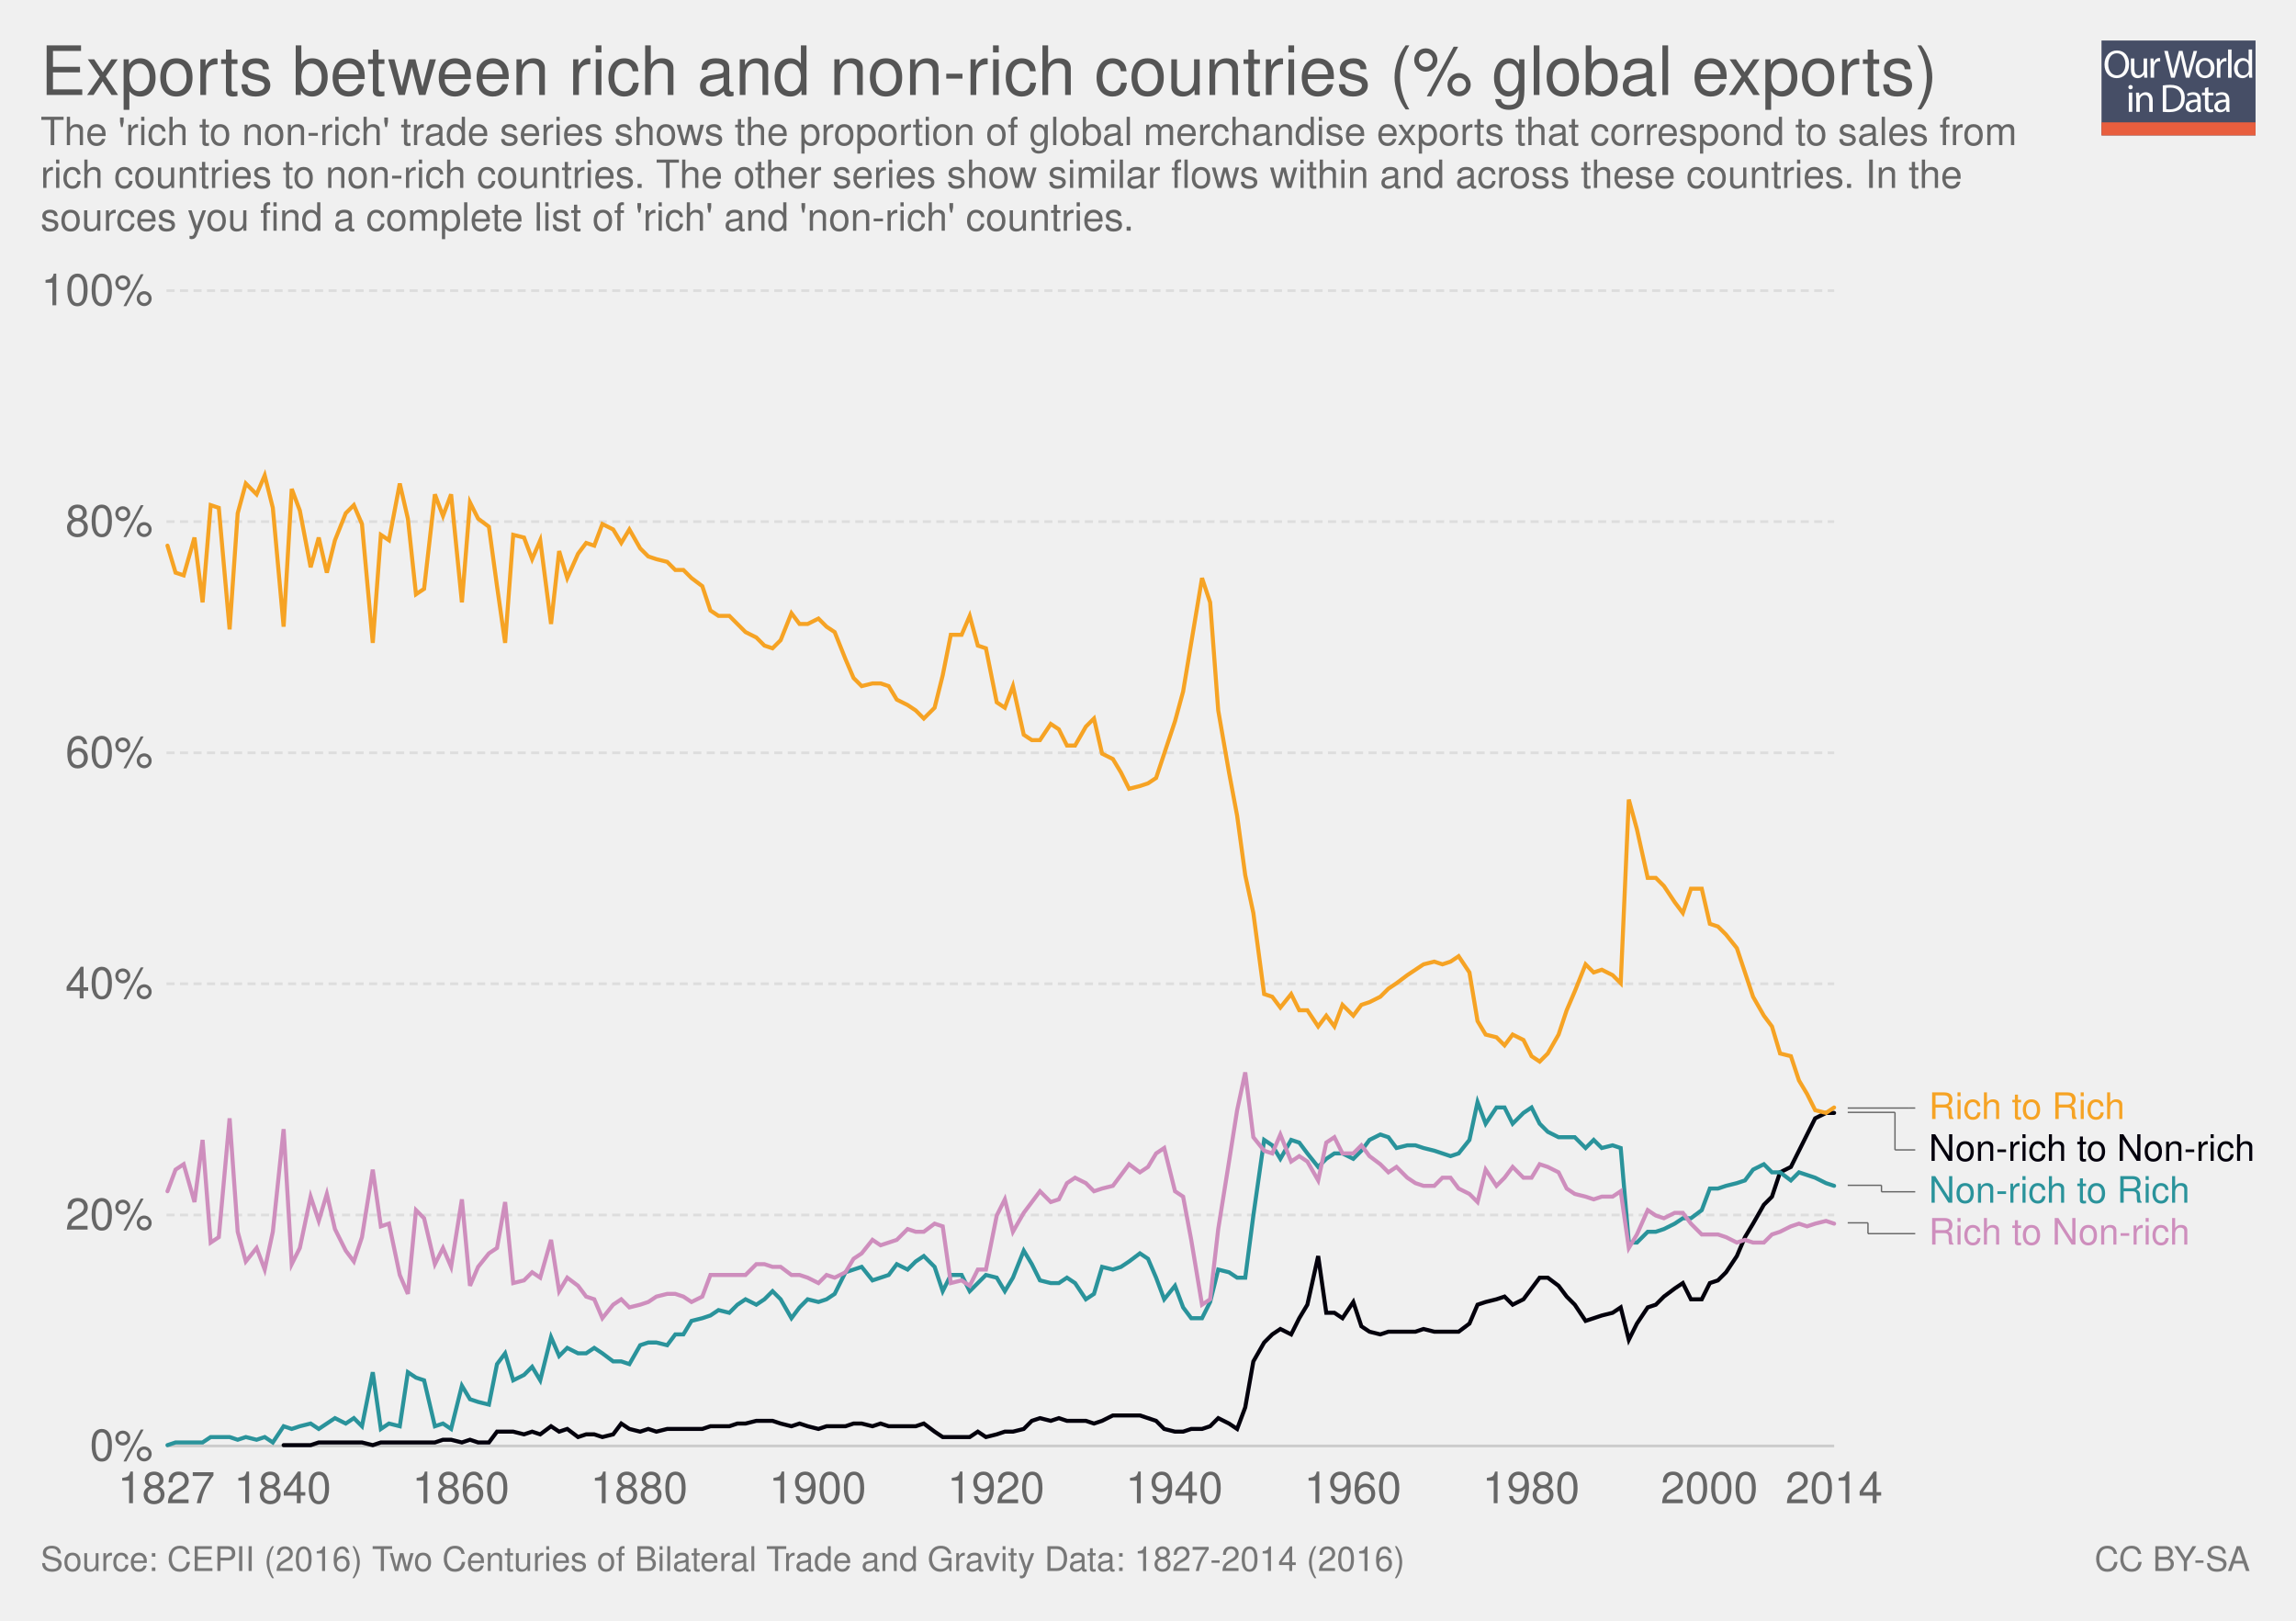
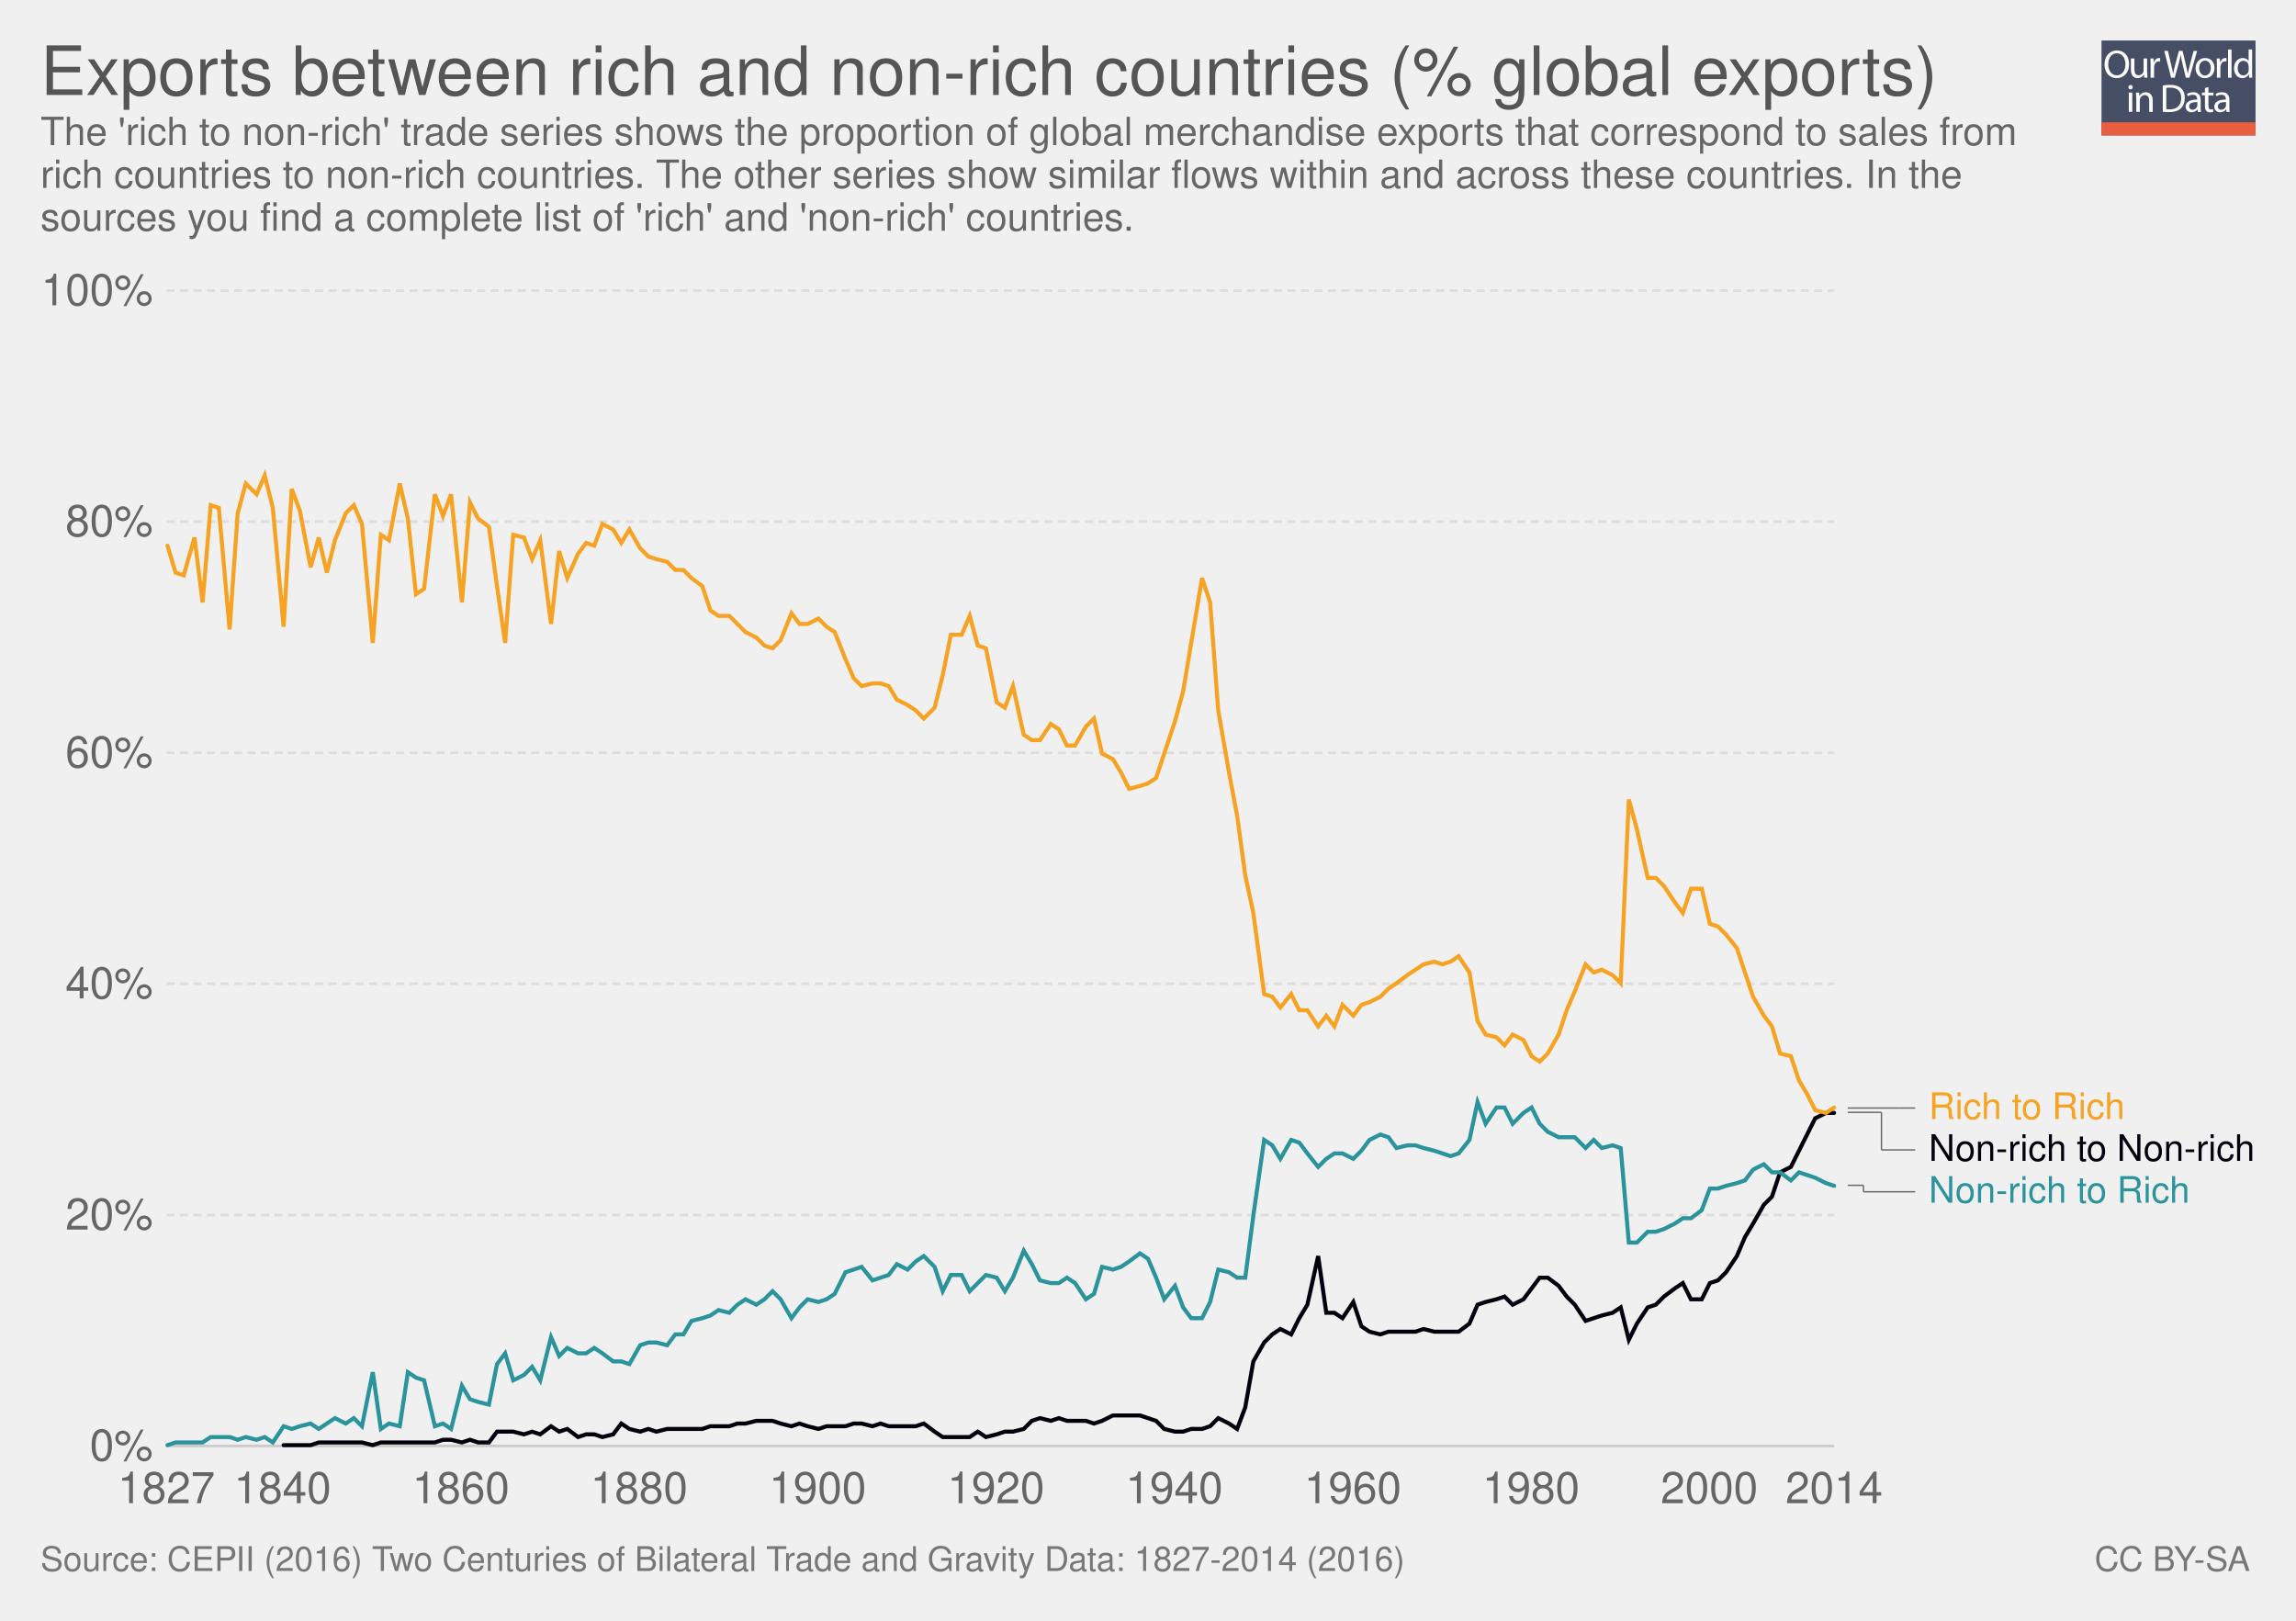
<svg xmlns="http://www.w3.org/2000/svg" xmlns:xlink="http://www.w3.org/1999/xlink" version="1.1" style="font-family: 'Helvetica Neue', Helvetica, Arial, sans-serif; font-size: 18px; background-color: white; text-rendering: optimizeLegibility; -webkit-font-smoothing: antialiased;" width="850" height="600">
  <g class="ChartTab">
    <g class="HeaderView">
      <g opacity="0.8" transform="translate(778, 15) scale(0.27)">
        <a xlink:href="https://ourworldindata.org" target="_blank">
          <g>
            <rect x="0" y="0" fill="#1B2543" width="211.2" height="130.1" />
            <rect x="0" y="112.2" fill="#E63912" width="211.2" height="17.9" />
            <g>
              <rect x="1.2" y="12.3" fill="none" width="210.2" height="99.2" />
              <path fill="#FFFFFF" d="M37.8,32.2c0,12.7-7.7,19.4-17.1,19.4c-9.7,0-16.6-7.5-16.6-18.7c0-11.7,7.3-19.3,17.1-19.3 C31.3,13.7,37.8,21.3,37.8,32.2z M9.2,32.8c0,7.9,4.3,14.9,11.8,14.9c7.5,0,11.8-6.9,11.8-15.3c0-7.3-3.8-14.9-11.8-14.9 C13.1,17.5,9.2,24.8,9.2,32.8z" />
              <path fill="#FFFFFF" d="M62.7,43.8c0,2.7,0.1,5.1,0.2,7.2h-4.3l-0.3-4.3h-0.1c-1.3,2.1-4,4.9-8.8,4.9c-4.2,0-9.1-2.3-9.1-11.6 V24.6h4.8v14.6c0,5,1.5,8.4,5.9,8.4c3.2,0,5.5-2.2,6.3-4.4c0.3-0.7,0.4-1.6,0.4-2.5V24.6h4.8V43.8z" />
              <path fill="#FFFFFF" d="M67.3,32.8c0-3.1-0.1-5.8-0.2-8.2h4.2l0.2,5.2h0.2c1.2-3.5,4.1-5.8,7.3-5.8c0.5,0,0.9,0.1,1.4,0.2v4.5 c-0.5-0.1-1-0.2-1.6-0.2c-3.4,0-5.8,2.6-6.5,6.2c-0.1,0.7-0.2,1.4-0.2,2.2V51h-4.8V32.8z" />
              <path fill="#FFFFFF" d="M95.4,51l-9.4-36.8h5l4.4,18.6c1.1,4.6,2.1,9.2,2.7,12.7h0.1c0.6-3.7,1.8-8,3-12.8l4.9-18.5h5l4.5,18.7 c1,4.4,2,8.7,2.6,12.6h0.1c0.8-4,1.8-8.1,3-12.7l4.9-18.5h4.9L120.6,51h-5L111,31.9c-1.1-4.7-1.9-8.3-2.4-12h-0.1 c-0.7,3.7-1.5,7.3-2.8,12L100.4,51H95.4z" />
              <path fill="#FFFFFF" d="M154.9,37.6c0,9.8-6.8,14-13.2,14c-7.2,0-12.7-5.2-12.7-13.6c0-8.8,5.8-14,13.1-14 C149.8,24,154.9,29.5,154.9,37.6z M133.9,37.9c0,5.8,3.3,10.1,8,10.1c4.6,0,8-4.3,8-10.3c0-4.5-2.2-10.1-7.9-10.1 C136.3,27.6,133.9,32.8,133.9,37.9z" />
              <path fill="#FFFFFF" d="M158.2,32.8c0-3.1-0.1-5.8-0.2-8.2h4.2l0.2,5.2h0.2c1.2-3.5,4.1-5.8,7.3-5.8c0.5,0,0.9,0.1,1.4,0.2v4.5 c-0.5-0.1-1-0.2-1.6-0.2c-3.4,0-5.8,2.6-6.5,6.2c-0.1,0.7-0.2,1.4-0.2,2.2V51h-4.8V32.8z" />
              <path fill="#FFFFFF" d="M173.5,12.3h4.8V51h-4.8V12.3z" />
              <path fill="#FFFFFF" d="M206.5,12.3v31.9c0,2.3,0.1,5,0.2,6.8h-4.3l-0.2-4.6H202c-1.5,2.9-4.7,5.2-9,5.2 c-6.4,0-11.3-5.4-11.3-13.4c-0.1-8.8,5.4-14.2,11.9-14.2c4,0,6.8,1.9,8,4h0.1V12.3H206.5z M201.7,35.4c0-0.6-0.1-1.4-0.2-2 c-0.7-3.1-3.3-5.6-6.9-5.6c-5,0-7.9,4.4-7.9,10.2c0,5.3,2.6,9.8,7.8,9.8c3.2,0,6.2-2.1,7.1-5.7c0.2-0.7,0.2-1.3,0.2-2.1V35.4z" />
              <path fill="#FFFFFF" d="M42.8,64c0.1,1.6-1.1,2.9-3.1,2.9c-1.7,0-2.9-1.3-2.9-2.9c0-1.7,1.3-3,3-3C41.7,61,42.8,62.3,42.8,64z M37.4,97.8V71.4h4.8v26.4H37.4z" />
              <path fill="#FFFFFF" d="M47.5,78.6c0-2.7-0.1-5-0.2-7.1h4.3l0.3,4.4h0.1c1.3-2.5,4.4-5,8.8-5c3.7,0,9.4,2.2,9.4,11.2v15.8h-4.8 V82.6c0-4.3-1.6-7.8-6.1-7.8c-3.2,0-5.6,2.2-6.5,4.9c-0.2,0.6-0.3,1.4-0.3,2.2v15.9h-4.8V78.6z" />
              <path fill="#FFFFFF" d="M84,61.6c2.9-0.4,6.3-0.8,10.1-0.8c6.8,0,11.7,1.6,14.9,4.6c3.3,3,5.2,7.3,5.2,13.2c0,6-1.9,10.9-5.3,14.3 c-3.4,3.4-9.1,5.3-16.3,5.3c-3.4,0-6.2-0.2-8.6-0.4V61.6z M88.8,94.1c1.2,0.2,3,0.3,4.8,0.3c10.2,0,15.7-5.7,15.7-15.6 c0.1-8.7-4.9-14.2-14.9-14.2c-2.5,0-4.3,0.2-5.6,0.5V94.1z" />
              <path fill="#FFFFFF" d="M132.1,97.8l-0.4-3.3h-0.2c-1.5,2.1-4.3,3.9-8.1,3.9c-5.4,0-8.1-3.8-8.1-7.6c0-6.4,5.7-9.9,15.9-9.8v-0.5 c0-2.2-0.6-6.1-6-6.1c-2.5,0-5,0.8-6.9,2l-1.1-3.2c2.2-1.4,5.4-2.3,8.7-2.3c8.1,0,10.1,5.5,10.1,10.8v9.9c0,2.3,0.1,4.5,0.4,6.3 H132.1z M131.4,84.4c-5.3-0.1-11.2,0.8-11.2,5.9c0,3.1,2.1,4.6,4.5,4.6c3.4,0,5.6-2.2,6.4-4.4c0.2-0.5,0.3-1,0.3-1.5V84.4z" />
              <path fill="#FFFFFF" d="M146.6,63.9v7.6h6.9v3.7h-6.9v14.2c0,3.3,0.9,5.1,3.6,5.1c1.3,0,2.2-0.2,2.8-0.3l0.2,3.6 c-0.9,0.4-2.4,0.7-4.3,0.7c-2.2,0-4-0.7-5.2-2c-1.4-1.4-1.9-3.8-1.9-6.9V75.1h-4.1v-3.7h4.1v-6.3L146.6,63.9z" />
              <path fill="#FFFFFF" d="M171.4,97.8l-0.4-3.3h-0.2c-1.5,2.1-4.3,3.9-8.1,3.9c-5.4,0-8.1-3.8-8.1-7.6c0-6.4,5.7-9.9,15.9-9.8v-0.5 c0-2.2-0.6-6.1-6-6.1c-2.5,0-5,0.8-6.9,2l-1.1-3.2c2.2-1.4,5.4-2.3,8.7-2.3c8.1,0,10.1,5.5,10.1,10.8v9.9c0,2.3,0.1,4.5,0.4,6.3 H171.4z M170.7,84.4c-5.3-0.1-11.2,0.8-11.2,5.9c0,3.1,2.1,4.6,4.5,4.6c3.4,0,5.6-2.2,6.4-4.4c0.2-0.5,0.3-1,0.3-1.5V84.4z" />
            </g>
          </g>
        </a>
      </g>
      <a href="https://ourworldindata.org/grapher/share-of-world-merchandise-trade-by-type-of-trade-percent" target="_blank">
        <text font-size="25.20" x="15.0" y="35.2" fill="#555">
          <tspan x="15" y="35.16">Exports between rich and non-rich countries (% global exports)</tspan>
        </text>
      </a>
      <text font-size="14.40" x="15.0" y="53.7" fill="#666">
        <tspan x="15" y="53.72">The 'rich to non-rich' trade series shows the proportion of global merchandise exports that correspond to sales from</tspan>
        <tspan x="15" y="69.56">rich countries to non-rich countries.  The other series show similar flows within and across these countries. In the</tspan>
        <tspan x="15" y="85.4">sources you find a complete list of 'rich' and 'non-rich' countries.</tspan>
      </text>
    </g>
    <g class="LineChart">
      <defs>
        <clipPath id="boundsClip-1">
          <rect x="51.634" y="0" width="830" height="897.8" />
        </clipPath>
      </defs>
      <g class="AxisBoxView">
        <g class="HorizontalAxis">
          <text x="61.6" y="556.5" fill="#666" text-anchor="middle" font-size="16.2">1827</text>
          <text x="104.6" y="556.5" fill="#666" text-anchor="middle" font-size="16.2">1840</text>
          <text x="170.6" y="556.5" fill="#666" text-anchor="middle" font-size="16.2">1860</text>
          <text x="236.6" y="556.5" fill="#666" text-anchor="middle" font-size="16.2">1880</text>
          <text x="302.7" y="556.5" fill="#666" text-anchor="middle" font-size="16.2">1900</text>
          <text x="368.7" y="556.5" fill="#666" text-anchor="middle" font-size="16.2">1920</text>
          <text x="434.7" y="556.5" fill="#666" text-anchor="middle" font-size="16.2">1940</text>
          <text x="500.8" y="556.5" fill="#666" text-anchor="middle" font-size="16.2">1960</text>
          <text x="566.8" y="556.5" fill="#666" text-anchor="middle" font-size="16.2">1980</text>
          <text x="632.8" y="556.5" fill="#666" text-anchor="middle" font-size="16.2">2000</text>
          <text x="679" y="556.5" fill="#666" text-anchor="middle" font-size="16.2">2014</text>
        </g>
        <g class="VerticalAxis">
          <text x="56.63" y="535.3" fill="#666" dominant-baseline="middle" text-anchor="end" font-size="16.2">0%</text>
          <text x="56.63" y="449.8" fill="#666" dominant-baseline="middle" text-anchor="end" font-size="16.2">20%</text>
          <text x="56.63" y="364.2" fill="#666" dominant-baseline="middle" text-anchor="end" font-size="16.2">40%</text>
          <text x="56.63" y="278.7" fill="#666" dominant-baseline="middle" text-anchor="end" font-size="16.2">60%</text>
          <text x="56.63" y="193.1" fill="#666" dominant-baseline="middle" text-anchor="end" font-size="16.2">80%</text>
          <text x="56.63" y="107.6" fill="#666" dominant-baseline="middle" text-anchor="end" font-size="16.2">100%</text>
        </g>
        <g class="AxisGridLines">
          <line x1="61.63" y1="535.3" x2="679.04" y2="535.3" stroke="#ccc" />
          <line x1="61.63" y1="449.8" x2="679.04" y2="449.8" stroke="#ddd" stroke-dasharray="3,2" />
          <line x1="61.63" y1="364.2" x2="679.04" y2="364.2" stroke="#ddd" stroke-dasharray="3,2" />
          <line x1="61.63" y1="278.7" x2="679.04" y2="278.7" stroke="#ddd" stroke-dasharray="3,2" />
          <line x1="61.63" y1="193.1" x2="679.04" y2="193.1" stroke="#ddd" stroke-dasharray="3,2" />
          <line x1="61.63" y1="107.6" x2="679.04" y2="107.6" stroke="#ddd" stroke-dasharray="3,2" />
        </g>
      </g>
      <g clip-path="url(#boundsClip-1)">
        <g class="HeightedLegend clickable">
          <g class="legendMark">
            <g class="indicator">
-               <line x1="684.04" y1="410.2" x2="706.54" y2="410.2" stroke="#666" stroke-width="0.5" />
-               <line x1="706.54" y1="410.2" x2="706.54" y2="410.2" stroke="#666" stroke-width="0.5" />
-               <line x1="706.54" y1="410.2" x2="709.04" y2="410.2" stroke="#666" stroke-width="0.5" />
+               <line x1="684.04" y1="410.2" x2="703.207" y2="410.2" stroke="#666" stroke-width="0.5" />
+               <line x1="703.207" y1="410.2" x2="703.207" y2="410.2" stroke="#666" stroke-width="0.5" />
+               <line x1="703.207" y1="410.2" x2="709.04" y2="410.2" stroke="#666" stroke-width="0.5" />
            </g>
            <rect x="679.04" y="403.45" width="107.9" height="13.5" fill="#fff" opacity="0" />
            <text font-size="13.50" x="714.0" y="414.3" fill="#f6a324">
              <tspan x="714.04" y="414.25">Rich to Rich</tspan>
            </text>
          </g>
          <g class="legendMark">
            <g class="indicator">
-               <line x1="684.04" y1="411.8" x2="701.54" y2="411.8" stroke="#666" stroke-width="0.5" />
-               <line x1="701.54" y1="411.8" x2="701.54" y2="425.7" stroke="#666" stroke-width="0.5" />
-               <line x1="701.54" y1="425.7" x2="709.04" y2="425.7" stroke="#666" stroke-width="0.5" />
+               <line x1="684.04" y1="411.8" x2="696.54" y2="411.8" stroke="#666" stroke-width="0.5" />
+               <line x1="696.54" y1="411.8" x2="696.54" y2="425.7" stroke="#666" stroke-width="0.5" />
+               <line x1="696.54" y1="425.7" x2="709.04" y2="425.7" stroke="#666" stroke-width="0.5" />
            </g>
            <rect x="679.04" y="418.95" width="155.96" height="13.5" fill="#fff" opacity="0" />
            <text font-size="13.50" x="714.0" y="429.8" fill="#03000c">
              <tspan x="714.04" y="429.75">Non-rich to Non-rich</tspan>
            </text>
          </g>
          <g class="legendMark">
            <g class="indicator">
-               <line x1="684.04" y1="438.8" x2="696.54" y2="438.8" stroke="#666" stroke-width="0.5" />
-               <line x1="696.54" y1="438.8" x2="696.54" y2="441.2" stroke="#666" stroke-width="0.5" />
-               <line x1="696.54" y1="441.2" x2="709.04" y2="441.2" stroke="#666" stroke-width="0.5" />
+               <line x1="684.04" y1="438.8" x2="689.873" y2="438.8" stroke="#666" stroke-width="0.5" />
+               <line x1="689.873" y1="438.8" x2="689.873" y2="441.2" stroke="#666" stroke-width="0.5" />
+               <line x1="689.873" y1="441.2" x2="709.04" y2="441.2" stroke="#666" stroke-width="0.5" />
            </g>
            <rect x="679.04" y="434.45" width="131.93" height="13.5" fill="#fff" opacity="0" />
            <text font-size="13.50" x="714.0" y="445.3" fill="#2a939b">
              <tspan x="714.04" y="445.25">Non-rich to Rich</tspan>
-             </text>
-           </g>
-           <g class="legendMark">
-             <g class="indicator">
-               <line x1="684.04" y1="452.7" x2="691.54" y2="452.7" stroke="#666" stroke-width="0.5" />
-               <line x1="691.54" y1="452.7" x2="691.54" y2="456.7" stroke="#666" stroke-width="0.5" />
-               <line x1="691.54" y1="456.7" x2="709.04" y2="456.7" stroke="#666" stroke-width="0.5" />
-             </g>
-             <rect x="679.04" y="449.95" width="131.93" height="13.5" fill="#fff" opacity="0" />
-             <text font-size="13.50" x="714.0" y="460.8" fill="#ce8ebd">
-               <tspan x="714.04" y="460.75">Rich to Non-rich</tspan>
            </text>
          </g>
        </g>
        <g class="Lines">
          <rect x="62" y="108" width="617" height="428" fill="rgba(255,255,255,0)" opacity="0" />
          <g class="key-World_0">
            <path stroke="#03000c" stroke-linecap="round" d="M105 535L115 535L118 534L121 534L124 534L128 534L131 534L134 534L138 535L141 534L144 534L148 534L151 534L157 534L161 534L164 533L167 533L171 534L174 533L177 534L181 534L184 530L187 530L190 530L194 531L197 530L200 531L204 528L207 530L210 529L214 532L217 531L220 531L223 532L227 531L230 527L233 529L237 530L240 529L243 530L247 529L250 529L253 529L256 529L260 529L263 528L266 528L270 528L273 527L276 527L280 526L283 526L286 526L289 527L293 528L296 527L299 528L303 529L306 528L309 528L313 528L316 527L319 527L323 528L326 527L329 528L332 528L336 528L339 528L342 527L346 530L349 532L352 532L356 532L359 532L362 530L365 532L369 531L372 530L375 530L379 529L382 526L385 525L389 526L392 525L395 526L398 526L402 526L405 527L408 526L412 524L415 524L418 524L422 524L425 525L428 526L431 529L435 530L438 530L441 529L445 529L448 528L451 525L455 527L458 529L461 521L464 504L468 497L471 494L474 492L478 494L481 488L484 483L488 465L491 486L494 486L497 488L501 482L504 491L507 493L511 494L514 493L517 493L521 493L524 493L527 492L531 493L534 493L537 493L540 493L544 490L547 483L550 482L554 481L557 480L560 483L564 481L567 477L570 473L573 473L577 476L580 480L583 483L587 489L590 488L593 487L597 486L600 484L603 496L606 490L610 484L613 483L616 480L620 477L623 475L626 481L630 481L633 475L636 474L639 471L643 465L646 458L649 453L653 446L656 443L659 434L663 432L666 426L669 420L672 414L676 412L679 412" fill="none" stroke-width="1.5" />
          </g>
          <g class="key-World_1">
            <path stroke="#2a939b" stroke-linecap="round" d="M62 535L65 534L68 534L72 534L75 534L78 532L81 532L85 532L88 533L91 532L95 533L98 532L101 534L105 528L108 529L111 528L115 527L118 529L121 527L124 525L128 527L131 525L134 528L138 508L141 529L144 527L148 528L151 508L154 510L157 511L161 528L164 527L167 529L171 513L174 518L177 519L181 520L184 505L187 501L190 511L194 509L197 506L200 511L204 495L207 502L210 499L214 501L217 501L220 499L223 501L227 504L230 504L233 505L237 498L240 497L243 497L247 498L250 494L253 494L256 489L260 488L263 487L266 485L270 486L273 483L276 481L280 483L283 481L286 478L289 481L293 488L296 484L299 481L303 482L306 481L309 479L313 471L316 470L319 469L323 474L326 473L329 472L332 468L336 470L339 467L342 465L346 469L349 478L352 472L356 472L359 478L362 475L365 472L369 473L372 478L375 473L379 463L382 468L385 474L389 475L392 475L395 473L398 475L402 481L405 479L408 469L412 470L415 469L418 467L422 464L425 466L428 473L431 481L435 476L438 484L441 488L445 488L448 482L451 470L455 471L458 473L461 473L464 450L468 422L471 424L474 429L478 422L481 423L484 427L488 432L491 429L494 427L497 427L501 429L504 426L507 422L511 420L514 421L517 425L521 424L524 424L527 425L531 426L534 427L537 428L540 427L544 422L547 408L550 416L554 410L557 410L560 416L564 412L567 410L570 416L573 419L577 421L580 421L583 421L587 425L590 422L593 425L597 424L600 425L603 460L606 460L610 456L613 456L616 455L620 453L623 451L626 451L630 448L633 440L636 440L639 439L643 438L646 437L649 433L653 431L656 434L659 434L663 437L666 434L669 435L672 436L676 438L679 439" fill="none" stroke-width="1.5" />
-           </g>
-           <g class="key-World_2">
-             <path stroke="#ce8ebd" stroke-linecap="round" d="M62 441L65 433L68 431L72 445L75 422L78 460L81 458L85 414L88 456L91 467L95 462L98 470L101 456L105 418L108 468L111 462L115 443L118 452L121 442L124 455L128 463L131 467L134 458L138 433L141 454L144 453L148 472L151 479L154 448L157 451L161 468L164 462L167 469L171 444L174 476L177 469L181 464L184 462L187 445L190 475L194 474L197 471L200 473L204 459L207 478L210 473L214 476L217 480L220 481L223 488L227 483L230 481L233 484L237 483L240 482L243 480L247 479L250 479L253 480L256 482L260 480L263 472L266 472L270 472L273 472L276 472L280 468L283 468L286 469L289 469L293 472L296 472L299 473L303 475L306 472L309 473L313 471L316 466L319 464L323 459L326 461L329 460L332 459L336 455L339 456L342 456L346 453L349 454L352 475L356 474L359 476L362 470L365 470L369 450L372 444L375 456L379 449L382 445L385 441L389 445L392 444L395 438L398 436L402 438L405 441L408 440L412 439L415 435L418 431L422 434L425 432L428 427L431 425L435 441L438 443L441 459L445 483L448 481L451 455L455 430L458 411L461 397L464 421L468 426L471 427L474 420L478 430L481 428L484 430L488 437L491 423L494 421L497 427L501 427L504 424L507 428L511 431L514 434L517 432L521 436L524 438L527 439L531 439L534 436L537 436L540 440L544 442L547 445L550 433L554 439L557 436L560 432L564 436L567 436L570 431L573 432L577 434L580 440L583 442L587 443L590 444L593 443L597 443L600 441L603 462L606 457L610 448L613 450L616 451L620 449L623 449L626 453L630 457L633 457L636 457L639 458L643 460L646 459L649 460L653 460L656 457L659 456L663 454L666 453L669 454L672 453L676 452L679 453" fill="none" stroke-width="1.5" />
          </g>
          <g class="key-World_3">
            <path stroke="#f6a324" stroke-linecap="round" d="M62 202L65 212L68 213L72 199L75 223L78 187L81 188L85 233L88 190L91 179L95 183L98 176L101 188L105 232L108 181L111 189L115 210L118 199L121 212L124 200L128 190L131 187L134 194L138 238L141 198L144 200L148 179L151 192L154 220L157 218L161 183L164 191L167 183L171 223L174 186L177 192L181 195L184 217L187 238L190 198L194 199L197 207L200 200L204 231L207 204L210 214L214 205L217 201L220 202L223 194L227 196L230 201L233 196L237 203L240 206L243 207L247 208L250 211L253 211L256 214L260 217L263 226L266 228L270 228L273 231L276 234L280 236L283 239L286 240L289 237L293 227L296 231L299 231L303 229L306 232L309 234L313 244L316 251L319 254L323 253L326 253L329 254L332 259L336 261L339 263L342 266L346 262L349 250L352 235L356 235L359 228L362 239L365 240L369 260L372 262L375 254L379 272L382 274L385 274L389 268L392 270L395 276L398 276L402 269L405 266L408 279L412 281L415 286L418 292L422 291L425 290L428 288L431 279L435 267L438 256L441 238L445 214L448 223L451 263L455 286L458 302L461 324L464 338L468 368L471 369L474 373L478 368L481 374L484 374L488 380L491 376L494 380L497 372L501 376L504 372L507 371L511 369L514 366L517 364L521 361L524 359L527 357L531 356L534 357L537 356L540 354L544 360L547 378L550 383L554 384L557 387L560 383L564 385L567 391L570 393L573 390L577 383L580 374L583 367L587 357L590 360L593 359L597 361L600 364L603 296L606 307L610 325L613 325L616 328L620 334L623 338L626 329L630 329L633 342L636 343L639 346L643 351L646 360L649 369L653 376L656 380L659 390L663 391L666 400L669 405L672 411L676 412L679 410" fill="none" stroke-width="1.5" />
          </g>
        </g>
      </g>
    </g>
    <g style="fill: #777;" class="SourcesFooter">
      <g style="fill: #777;" class="clickable">
        <text font-size="12.60" x="15.0" y="581.6">
          <tspan x="15" y="581.58">Source: CEPII (2016) Two Centuries of Bilateral Trade and Gravity Data: 1827-2014 (2016)</tspan>
        </text>
      </g>
      <text font-size="12.60" x="775.4" y="581.6">
        <tspan x="775.402" y="581.58">
          <a style="fill: #777;" class="cclogo" href="http://creativecommons.org/licenses/by-sa/4.0/deed.en_US" target="_blank">CC BY-SA</a>
        </tspan>
      </text>
    </g>
  </g>
</svg>
